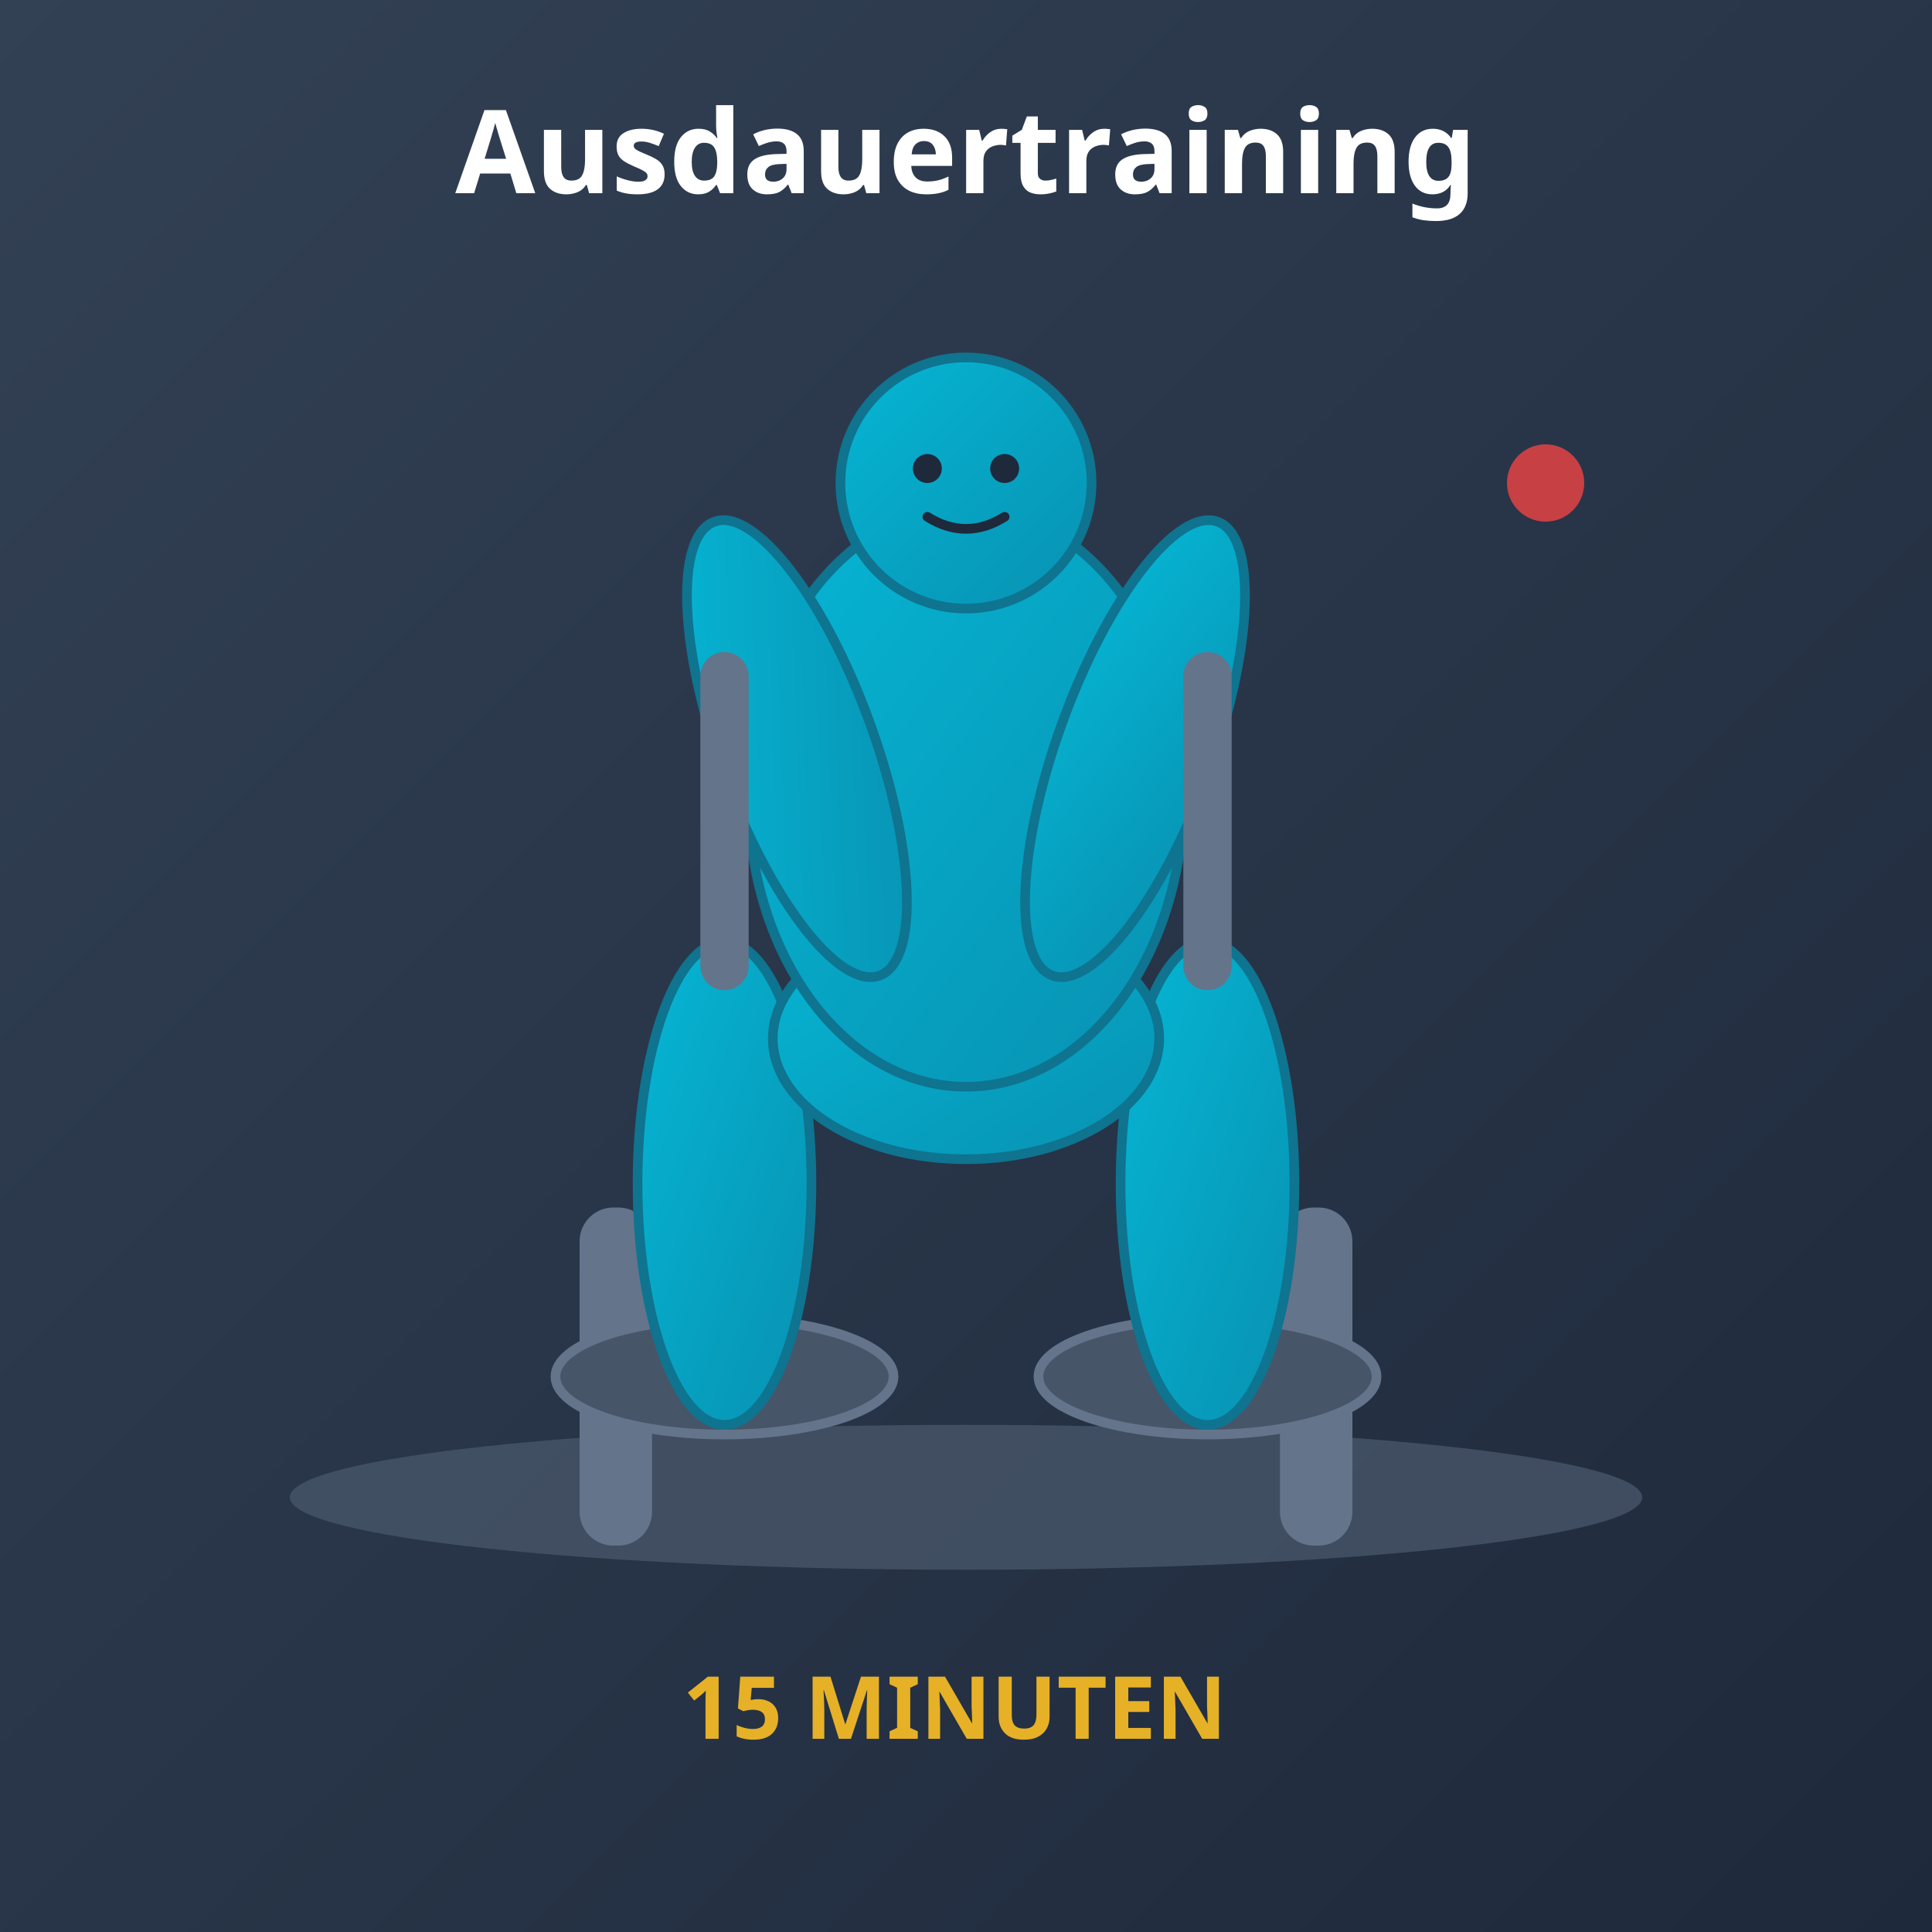
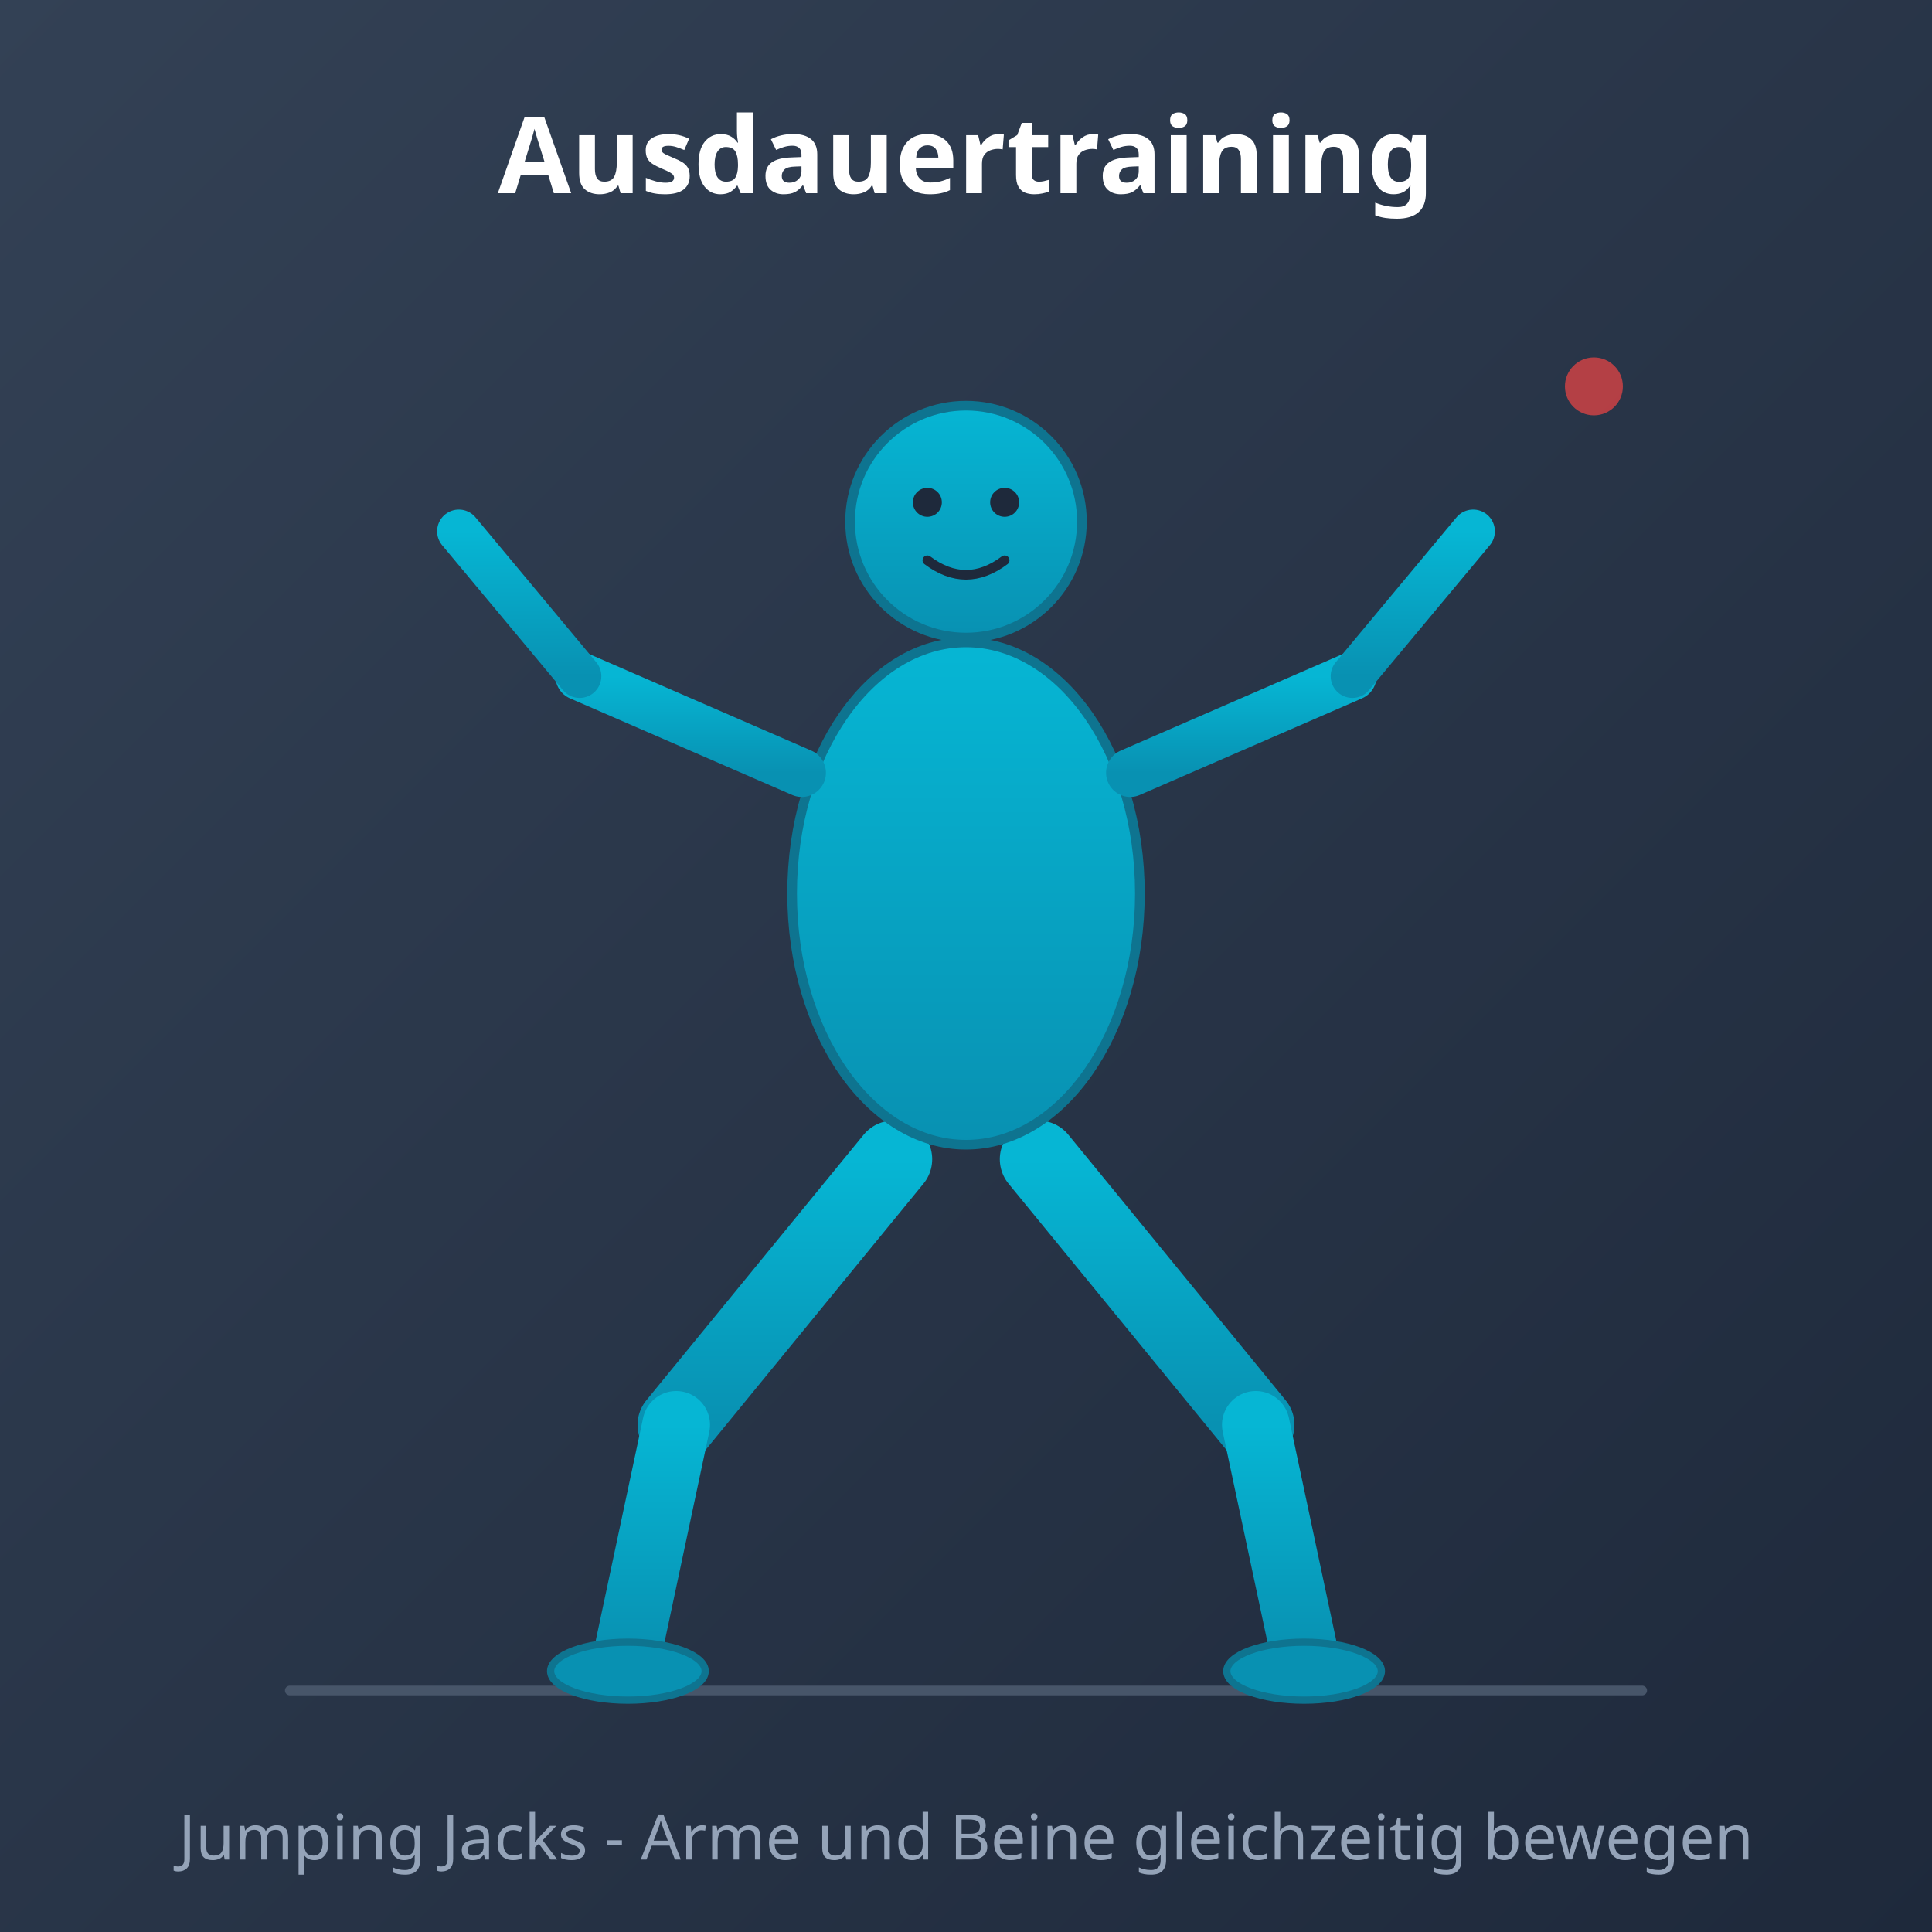
<svg xmlns="http://www.w3.org/2000/svg" width="400" height="400" viewBox="0 0 400 400">
  <defs>
    <linearGradient id="bgCardio" x1="0%" y1="0%" x2="100%" y2="100%">
-       <stop offset="0%" style="stop-color:#334155;stop-opacity:1" />
-       <stop offset="100%" style="stop-color:#1e293b;stop-opacity:1" />
+       <stop offset="0%" stop-color="#334155" />
+       <stop offset="100%" stop-color="#1e293b" />
    </linearGradient>
-     <linearGradient id="bodyCardio" x1="0%" y1="0%" x2="100%" y2="100%">
-       <stop offset="0%" style="stop-color:#06b6d4;stop-opacity:1" />
-       <stop offset="100%" style="stop-color:#0891b2;stop-opacity:1" />
+     <linearGradient id="bodyCardio" x1="0%" y1="0%" x2="0%" y2="100%">
+       <stop offset="0%" stop-color="#06b6d4" />
+       <stop offset="100%" stop-color="#0891b2" />
    </linearGradient>
  </defs>
  <rect width="400" height="400" fill="url(#bgCardio)" />
-   <text x="200" y="40" font-family="system-ui" font-size="24" font-weight="bold" fill="#ffffff" text-anchor="middle">Ausdauertraining</text>
-   <ellipse cx="200" cy="310" rx="140" ry="15" fill="#475569" opacity="0.8" />
-   <rect x="120" y="250" width="15" height="70" rx="7" fill="#64748b" />
-   <rect x="265" y="250" width="15" height="70" rx="7" fill="#64748b" />
-   <ellipse cx="150" cy="285" rx="35" ry="12" fill="#475569" stroke="#64748b" stroke-width="2">
-     <animate attributeName="cy" values="285;275;285;295;285" dur="2s" repeatCount="indefinite" />
+   <text x="200" y="40" font-family="system-ui,sans-serif" font-size="22" font-weight="bold" fill="#ffffff" text-anchor="middle">Ausdauertraining</text>
+   <line x1="60" y1="350" x2="340" y2="350" stroke="#475569" stroke-width="2" stroke-linecap="round" />
+   <line x1="185" y1="240" x2="140" y2="295" stroke="url(#bodyCardio)" stroke-width="16" stroke-linecap="round">
+     <animate attributeName="x2" values="140;170;140" dur="2s" repeatCount="indefinite" calcMode="spline" keySplines="0.4 0 0.6 1;0.4 0 0.6 1" />
+   </line>
+   <line x1="140" y1="295" x2="130" y2="342" stroke="url(#bodyCardio)" stroke-width="14" stroke-linecap="round">
+     <animate attributeName="x1" values="140;170;140" dur="2s" repeatCount="indefinite" calcMode="spline" keySplines="0.4 0 0.6 1;0.4 0 0.6 1" />
+     <animate attributeName="x2" values="130;165;130" dur="2s" repeatCount="indefinite" calcMode="spline" keySplines="0.4 0 0.6 1;0.4 0 0.6 1" />
+   </line>
+   <ellipse cx="130" cy="346" rx="16" ry="6" fill="#0891b2" stroke="#0e7490" stroke-width="1.5">
+     <animate attributeName="cx" values="130;165;130" dur="2s" repeatCount="indefinite" calcMode="spline" keySplines="0.4 0 0.6 1;0.4 0 0.6 1" />
  </ellipse>
-   <ellipse cx="250" cy="285" rx="35" ry="12" fill="#475569" stroke="#64748b" stroke-width="2">
-     <animate attributeName="cy" values="285;295;285;275;285" dur="2s" repeatCount="indefinite" />
+   <line x1="215" y1="240" x2="260" y2="295" stroke="url(#bodyCardio)" stroke-width="16" stroke-linecap="round">
+     <animate attributeName="x2" values="260;230;260" dur="2s" repeatCount="indefinite" calcMode="spline" keySplines="0.4 0 0.6 1;0.4 0 0.6 1" />
+   </line>
+   <line x1="260" y1="295" x2="270" y2="342" stroke="url(#bodyCardio)" stroke-width="14" stroke-linecap="round">
+     <animate attributeName="x1" values="260;230;260" dur="2s" repeatCount="indefinite" calcMode="spline" keySplines="0.4 0 0.6 1;0.4 0 0.6 1" />
+     <animate attributeName="x2" values="270;235;270" dur="2s" repeatCount="indefinite" calcMode="spline" keySplines="0.4 0 0.6 1;0.4 0 0.6 1" />
+   </line>
+   <ellipse cx="270" cy="346" rx="16" ry="6" fill="#0891b2" stroke="#0e7490" stroke-width="1.5">
+     <animate attributeName="cx" values="270;235;270" dur="2s" repeatCount="indefinite" calcMode="spline" keySplines="0.4 0 0.6 1;0.4 0 0.6 1" />
  </ellipse>
-   <g>
-     <ellipse cx="150" cy="245" rx="18" ry="50" fill="url(#bodyCardio)" stroke="#0e7490" stroke-width="2">
-       <animate attributeName="cy" values="245;235;245;255;245" dur="2s" repeatCount="indefinite" />
-       <animate attributeName="ry" values="50;55;50;45;50" dur="2s" repeatCount="indefinite" />
-     </ellipse>
-     <ellipse cx="250" cy="245" rx="18" ry="50" fill="url(#bodyCardio)" stroke="#0e7490" stroke-width="2">
-       <animate attributeName="cy" values="245;255;245;235;245" dur="2s" repeatCount="indefinite" />
-       <animate attributeName="ry" values="50;45;50;55;50" dur="2s" repeatCount="indefinite" />
-     </ellipse>
-     <ellipse cx="200" cy="215" rx="40" ry="25" fill="url(#bodyCardio)" stroke="#0e7490" stroke-width="2" />
-   </g>
-   <g>
-     <ellipse cx="200" cy="165" rx="45" ry="60" fill="url(#bodyCardio)" stroke="#0e7490" stroke-width="2">
-       <animate attributeName="cy" values="165;163;165;167;165" dur="2s" repeatCount="indefinite" />
-     </ellipse>
-     <circle cx="200" cy="100" r="26" fill="url(#bodyCardio)" stroke="#0e7490" stroke-width="2">
-       <animate attributeName="cy" values="100;98;100;102;100" dur="2s" repeatCount="indefinite" />
-     </circle>
-     <circle cx="192" cy="97" r="3" fill="#1e293b">
-       <animate attributeName="cy" values="97;95;97;99;97" dur="2s" repeatCount="indefinite" />
-     </circle>
-     <circle cx="208" cy="97" r="3" fill="#1e293b">
-       <animate attributeName="cy" values="97;95;97;99;97" dur="2s" repeatCount="indefinite" />
-     </circle>
-     <path d="M 192 107 Q 200 112 208 107" stroke="#1e293b" stroke-width="2" fill="none" stroke-linecap="round">
-       <animate attributeName="d" values="M 192 107 Q 200 112 208 107; M 192 105 Q 200 110 208 105; M 192 107 Q 200 112 208 107; M 192 109 Q 200 114 208 109; M 192 107 Q 200 112 208 107" dur="2s" repeatCount="indefinite" />
-     </path>
-     <ellipse cx="165" cy="155" rx="16" ry="50" fill="url(#bodyCardio)" stroke="#0e7490" stroke-width="2" transform="rotate(-20 165 155)">
-       <animate attributeName="cy" values="155;152;155;158;155" dur="2s" repeatCount="indefinite" />
-       <animateTransform attributeName="transform" type="rotate" values="-20 165 155; -25 165 152; -20 165 155; -15 165 158; -20 165 155" dur="2s" repeatCount="indefinite" additive="sum" />
-     </ellipse>
-     <ellipse cx="235" cy="155" rx="16" ry="50" fill="url(#bodyCardio)" stroke="#0e7490" stroke-width="2" transform="rotate(20 235 155)">
-       <animate attributeName="cy" values="155;158;155;152;155" dur="2s" repeatCount="indefinite" />
-       <animateTransform attributeName="transform" type="rotate" values="20 235 155; 15 235 158; 20 235 155; 25 235 152; 20 235 155" dur="2s" repeatCount="indefinite" additive="sum" />
-     </ellipse>
-   </g>
-   <rect x="145" y="135" width="10" height="70" rx="5" fill="#64748b">
-     <animate attributeName="y" values="135;132;135;138;135" dur="2s" repeatCount="indefinite" />
-   </rect>
-   <rect x="245" y="135" width="10" height="70" rx="5" fill="#64748b">
-     <animate attributeName="y" values="135;138;135;132;135" dur="2s" repeatCount="indefinite" />
-   </rect>
-   <g opacity="0.9">
-     <text x="200" y="360" font-family="system-ui" font-size="18" fill="#fbbf24" font-weight="bold" text-anchor="middle">
-       15 MINUTEN
-       <animate attributeName="opacity" values="0.7;1;0.7" dur="2s" repeatCount="indefinite" />
-     </text>
-   </g>
-   <g opacity="0.8">
-     <circle cx="320" cy="100" r="8" fill="#ef4444">
-       <animate attributeName="r" values="8;12;8" dur="1s" repeatCount="indefinite" />
-       <animate attributeName="opacity" values="0.6;1;0.6" dur="1s" repeatCount="indefinite" />
-     </circle>
-     <text x="335" y="105" font-family="system-ui" font-size="14" fill="#ef4444" font-weight="bold">
-       <animate attributeName="opacity" values="0.6;1;0.6" dur="1s" repeatCount="indefinite" />
-     </text>
-   </g>
+   <ellipse cx="200" cy="185" rx="36" ry="52" fill="url(#bodyCardio)" stroke="#0e7490" stroke-width="2">
+     <animate attributeName="cy" values="185;180;185" dur="2s" repeatCount="indefinite" calcMode="spline" keySplines="0.4 0 0.6 1;0.4 0 0.6 1" />
+   </ellipse>
+   <circle cx="200" cy="108" r="24" fill="url(#bodyCardio)" stroke="#0e7490" stroke-width="2">
+     <animate attributeName="cy" values="108;103;108" dur="2s" repeatCount="indefinite" calcMode="spline" keySplines="0.4 0 0.6 1;0.4 0 0.6 1" />
+   </circle>
+   <circle cx="192" cy="104" r="3" fill="#1e293b">
+     <animate attributeName="cy" values="104;99;104" dur="2s" repeatCount="indefinite" calcMode="spline" keySplines="0.4 0 0.6 1;0.4 0 0.6 1" />
+   </circle>
+   <circle cx="208" cy="104" r="3" fill="#1e293b">
+     <animate attributeName="cy" values="104;99;104" dur="2s" repeatCount="indefinite" calcMode="spline" keySplines="0.4 0 0.6 1;0.4 0 0.6 1" />
+   </circle>
+   <path d="M192 116 Q200 122 208 116" stroke="#1e293b" stroke-width="2" fill="none" stroke-linecap="round">
+     <animate attributeName="d" values="M192 116 Q200 122 208 116;M192 111 Q200 117 208 111;M192 116 Q200 122 208 116" dur="2s" repeatCount="indefinite" calcMode="spline" keySplines="0.4 0 0.6 1;0.4 0 0.6 1" />
+   </path>
+   <line x1="166" y1="160" x2="120" y2="140" stroke="url(#bodyCardio)" stroke-width="10" stroke-linecap="round">
+     <animate attributeName="x2" values="120;150;120" dur="2s" repeatCount="indefinite" calcMode="spline" keySplines="0.4 0 0.6 1;0.4 0 0.6 1" />
+     <animate attributeName="y2" values="140;155;140" dur="2s" repeatCount="indefinite" calcMode="spline" keySplines="0.4 0 0.6 1;0.4 0 0.6 1" />
+   </line>
+   <line x1="120" y1="140" x2="95" y2="110" stroke="url(#bodyCardio)" stroke-width="9" stroke-linecap="round">
+     <animate attributeName="x1" values="120;150;120" dur="2s" repeatCount="indefinite" calcMode="spline" keySplines="0.4 0 0.6 1;0.4 0 0.6 1" />
+     <animate attributeName="y1" values="140;155;140" dur="2s" repeatCount="indefinite" calcMode="spline" keySplines="0.4 0 0.6 1;0.4 0 0.6 1" />
+     <animate attributeName="x2" values="95;140;95" dur="2s" repeatCount="indefinite" calcMode="spline" keySplines="0.4 0 0.6 1;0.4 0 0.6 1" />
+     <animate attributeName="y2" values="110;135;110" dur="2s" repeatCount="indefinite" calcMode="spline" keySplines="0.4 0 0.6 1;0.4 0 0.6 1" />
+   </line>
+   <line x1="234" y1="160" x2="280" y2="140" stroke="url(#bodyCardio)" stroke-width="10" stroke-linecap="round">
+     <animate attributeName="x2" values="280;250;280" dur="2s" repeatCount="indefinite" calcMode="spline" keySplines="0.4 0 0.6 1;0.4 0 0.6 1" />
+     <animate attributeName="y2" values="140;155;140" dur="2s" repeatCount="indefinite" calcMode="spline" keySplines="0.4 0 0.6 1;0.4 0 0.6 1" />
+   </line>
+   <line x1="280" y1="140" x2="305" y2="110" stroke="url(#bodyCardio)" stroke-width="9" stroke-linecap="round">
+     <animate attributeName="x1" values="280;250;280" dur="2s" repeatCount="indefinite" calcMode="spline" keySplines="0.4 0 0.6 1;0.4 0 0.6 1" />
+     <animate attributeName="y1" values="140;155;140" dur="2s" repeatCount="indefinite" calcMode="spline" keySplines="0.4 0 0.6 1;0.4 0 0.6 1" />
+     <animate attributeName="x2" values="305;260;305" dur="2s" repeatCount="indefinite" calcMode="spline" keySplines="0.4 0 0.6 1;0.4 0 0.6 1" />
+     <animate attributeName="y2" values="110;135;110" dur="2s" repeatCount="indefinite" calcMode="spline" keySplines="0.4 0 0.6 1;0.4 0 0.6 1" />
+   </line>
+   <circle cx="330" cy="80" r="6" fill="#ef4444" opacity="0.7">
+     <animate attributeName="r" values="6;9;6" dur="1s" repeatCount="indefinite" calcMode="spline" keySplines="0.4 0 0.6 1;0.4 0 0.6 1" />
+     <animate attributeName="opacity" values="0.5;0.9;0.5" dur="1s" repeatCount="indefinite" />
+   </circle>
+   <text x="200" y="385" font-family="system-ui,sans-serif" font-size="13" fill="#94a3b8" text-anchor="middle">Jumping Jacks - Arme und Beine gleichzeitig bewegen</text>
</svg>
